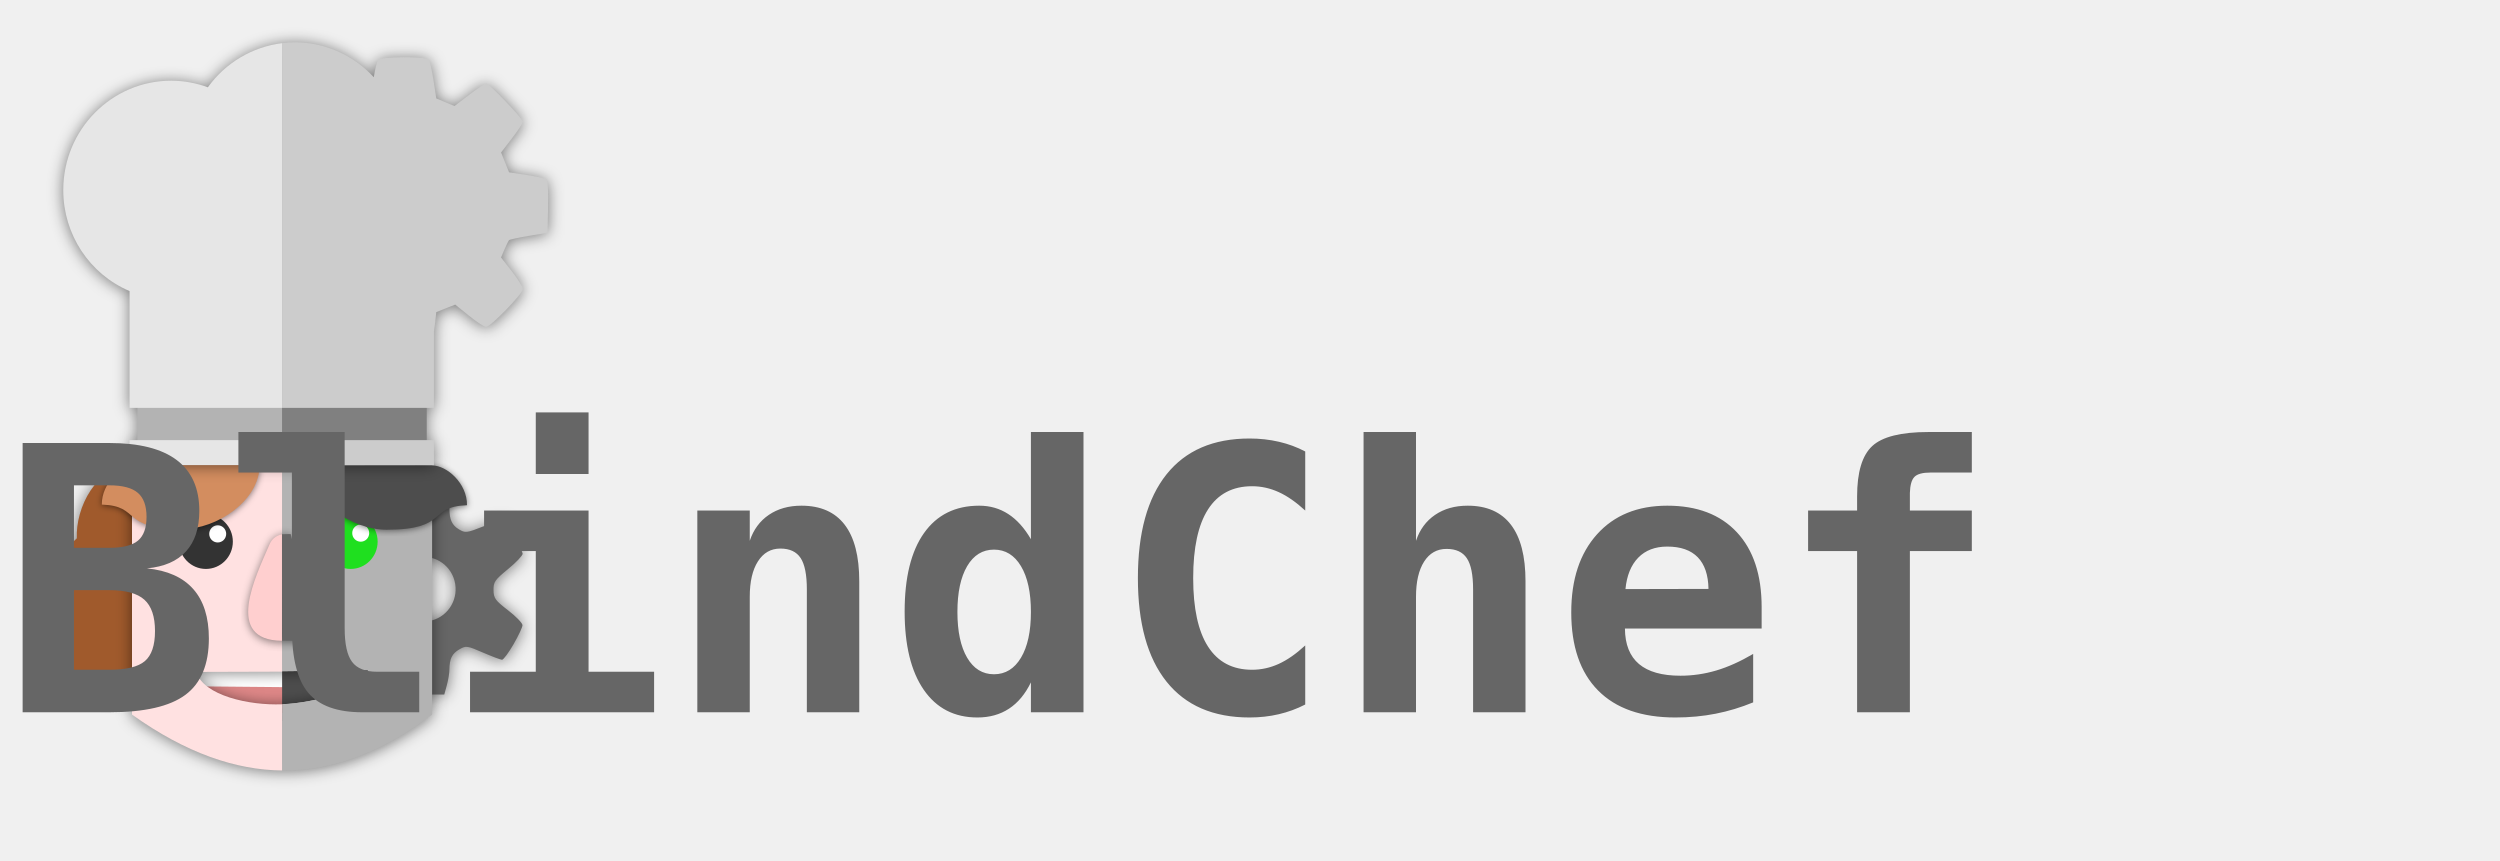
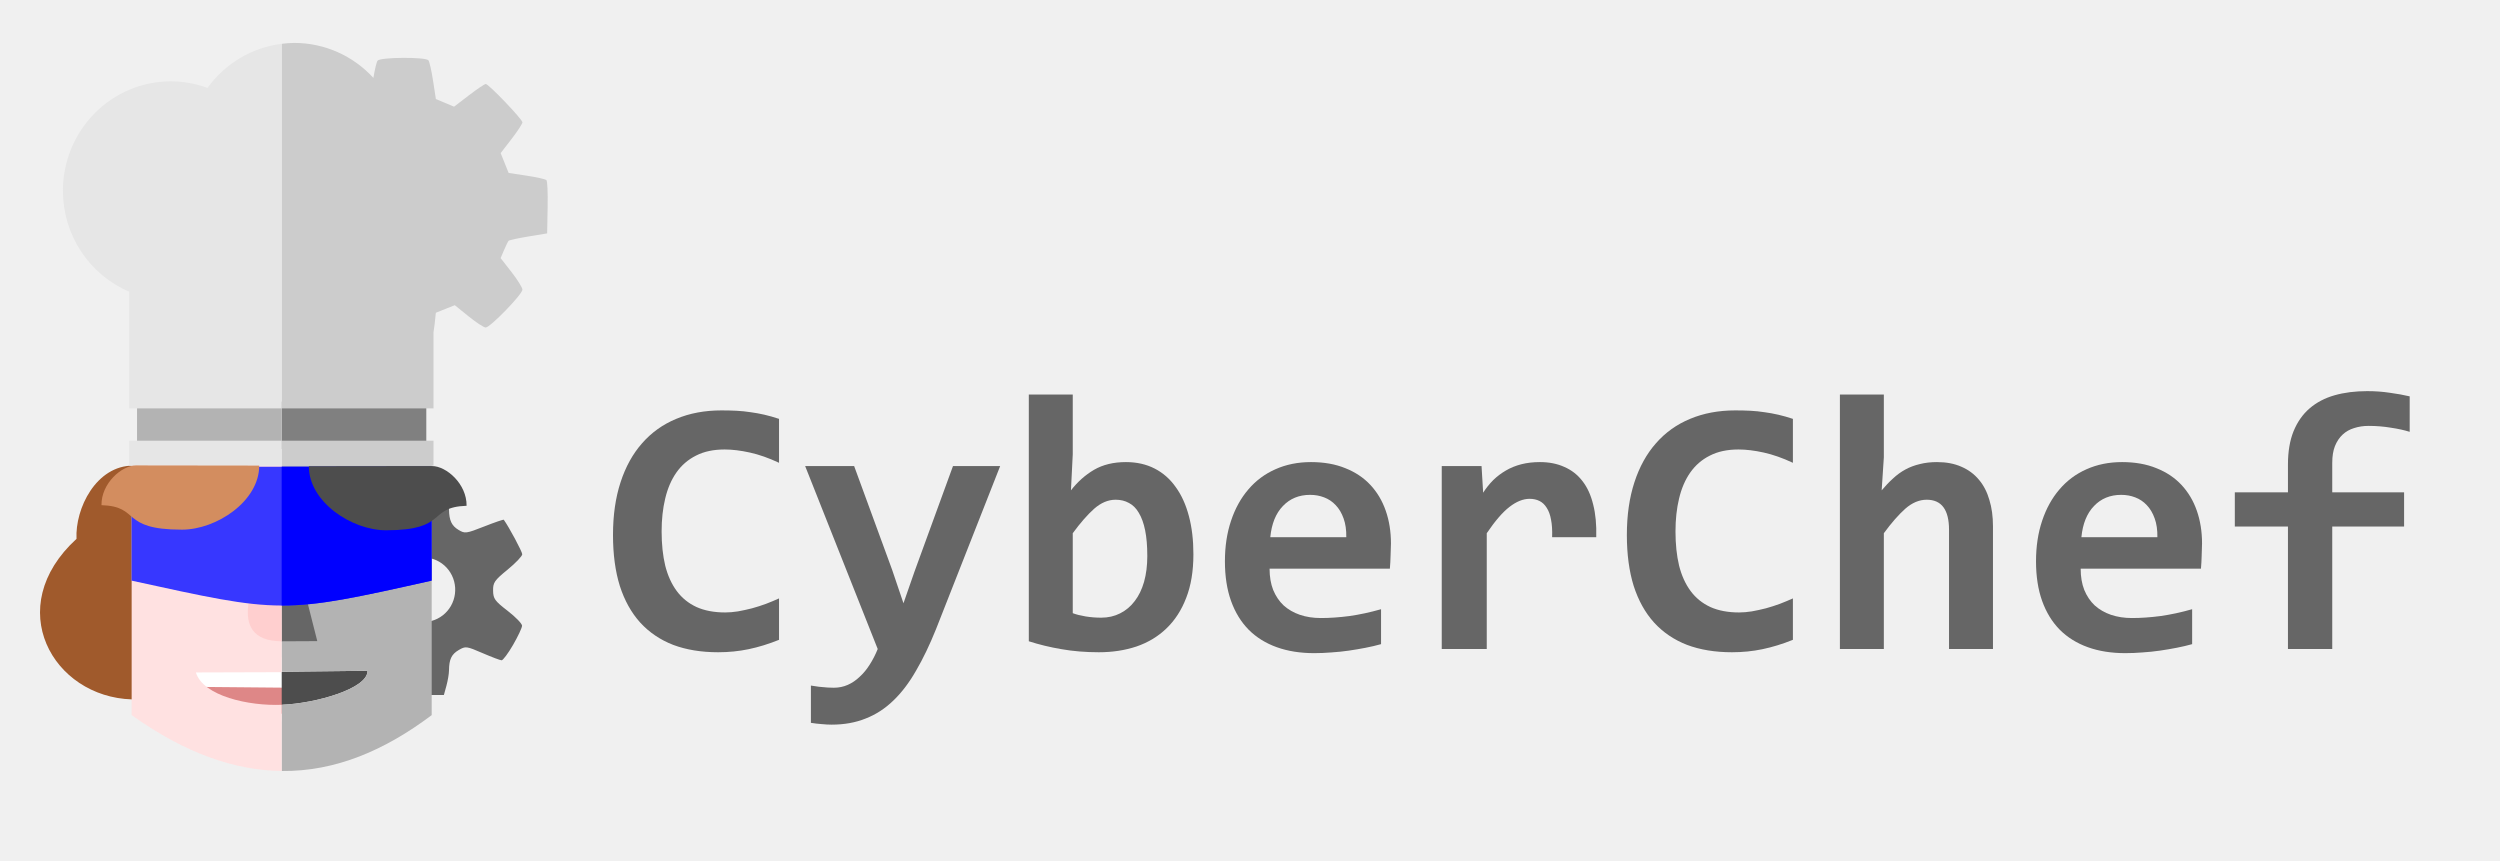
- <svg xmlns="http://www.w3.org/2000/svg" width="1692.688" height="582.389" viewBox="0 0 1692.688 582.389" id="svg4819" version="1.1">
-   <defs id="defs4821">
-     <filter style="color-interpolation-filters:sRGB" id="filter4392">
-       <feFlood flood-opacity="0.498" flood-color="rgb(0,0,0)" result="flood" id="feFlood4394" />
-       <feComposite in="flood" in2="SourceGraphic" operator="in" result="composite1" id="feComposite4396" />
-       <feGaussianBlur in="composite1" stdDeviation="5" result="blur" id="feGaussianBlur4398" />
-       <feOffset dx="1.34615e-014" dy="-2.47025e-015" result="offset" id="feOffset4400" />
-       <feComposite in="SourceGraphic" in2="offset" operator="over" result="composite2" id="feComposite4402" />
-     </filter>
-     <filter style="color-interpolation-filters:sRGB" id="filter4576">
-       <feFlood flood-opacity="0.498" flood-color="rgb(0,0,0)" result="flood" id="feFlood4578" />
-       <feComposite in="flood" in2="SourceGraphic" operator="in" result="composite1" id="feComposite4580" />
-       <feGaussianBlur in="composite1" stdDeviation="3" result="blur" id="feGaussianBlur4582" />
-       <feOffset dx="1.34615e-014" dy="0" result="offset" id="feOffset4584" />
-       <feComposite in="SourceGraphic" in2="offset" operator="over" result="composite2" id="feComposite4586" />
-     </filter>
-     <filter style="color-interpolation-filters:sRGB" id="filter4588">
-       <feFlood flood-opacity="0.498" flood-color="rgb(0,0,0)" result="flood" id="feFlood4590" />
-       <feComposite in="flood" in2="SourceGraphic" operator="in" result="composite1" id="feComposite4592" />
-       <feGaussianBlur in="composite1" stdDeviation="3" result="blur" id="feGaussianBlur4594" />
-       <feOffset dx="1.34615e-014" dy="0" result="offset" id="feOffset4596" />
-       <feComposite in="SourceGraphic" in2="offset" operator="over" result="composite2" id="feComposite4598" />
-     </filter>
-     <filter style="color-interpolation-filters:sRGB" id="filter4608">
-       <feFlood flood-opacity="0.498" flood-color="rgb(0,0,0)" result="flood" id="feFlood4610" />
-       <feComposite in="flood" in2="SourceGraphic" operator="in" result="composite1" id="feComposite4612" />
-       <feGaussianBlur in="composite1" stdDeviation="3" result="blur" id="feGaussianBlur4614" />
-       <feOffset dx="1.34615e-014" dy="0" result="offset" id="feOffset4616" />
-       <feComposite in="SourceGraphic" in2="offset" operator="over" result="composite2" id="feComposite4618" />
-     </filter>
-     <filter style="color-interpolation-filters:sRGB" id="filter4620">
-       <feFlood flood-opacity="0.498" flood-color="rgb(0,0,0)" result="flood" id="feFlood4622" />
-       <feComposite in="flood" in2="SourceGraphic" operator="in" result="composite1" id="feComposite4624" />
-       <feGaussianBlur in="composite1" stdDeviation="3" result="blur" id="feGaussianBlur4626" />
-       <feOffset dx="1.34615e-014" dy="0" result="offset" id="feOffset4628" />
-       <feComposite in="SourceGraphic" in2="offset" operator="over" result="composite2" id="feComposite4630" />
-     </filter>
-     <filter style="color-interpolation-filters:sRGB" id="filter4736">
-       <feFlood flood-opacity="0.498" flood-color="rgb(0,0,0)" result="flood" id="feFlood4738" />
-       <feComposite in="flood" in2="SourceGraphic" operator="in" result="composite1" id="feComposite4740" />
-       <feGaussianBlur in="composite1" stdDeviation="5" result="blur" id="feGaussianBlur4742" />
-       <feOffset dx="1.34615e-014" dy="0" result="offset" id="feOffset4744" />
-       <feComposite in="SourceGraphic" in2="offset" operator="over" result="composite2" id="feComposite4746" />
-     </filter>
-     <filter style="color-interpolation-filters:sRGB" id="filter4784">
-       <feFlood flood-opacity="0.498" flood-color="rgb(0,0,0)" result="flood" id="feFlood4786" />
-       <feComposite in="flood" in2="SourceGraphic" operator="in" result="composite1" id="feComposite4788" />
-       <feGaussianBlur in="composite1" stdDeviation="3" result="blur" id="feGaussianBlur4790" />
-       <feOffset dx="1.34615e-014" dy="2" result="offset" id="feOffset4792" />
-       <feComposite in="SourceGraphic" in2="offset" operator="over" result="composite2" id="feComposite4794" />
-     </filter>
-     <filter style="color-interpolation-filters:sRGB" id="filter4830">
-       <feFlood flood-opacity="0.498" flood-color="rgb(0,0,0)" result="flood" id="feFlood4832" />
-       <feComposite in="flood" in2="SourceGraphic" operator="in" result="composite1" id="feComposite4834" />
-       <feGaussianBlur in="composite1" stdDeviation="5" result="blur" id="feGaussianBlur4836" />
-       <feOffset dx="1.34615e-014" dy="-6.38378e-016" result="offset" id="feOffset4838" />
-       <feComposite in="SourceGraphic" in2="offset" operator="over" result="composite2" id="feComposite4840" />
-     </filter>
-     <filter style="color-interpolation-filters:sRGB" id="filter4842">
-       <feFlood flood-opacity="0.498" flood-color="rgb(0,0,0)" result="flood" id="feFlood4844" />
-       <feComposite in="flood" in2="SourceGraphic" operator="in" result="composite1" id="feComposite4846" />
-       <feGaussianBlur in="composite1" stdDeviation="5" result="blur" id="feGaussianBlur4848" />
-       <feOffset dx="1.34615e-014" dy="-6.38378e-016" result="offset" id="feOffset4850" />
-       <feComposite in="SourceGraphic" in2="offset" operator="over" result="composite2" id="feComposite4852" />
-     </filter>
-     <filter style="color-interpolation-filters:sRGB" id="filter4637">
-       <feFlood flood-opacity="0.498" flood-color="rgb(0,0,0)" result="flood" id="feFlood4639" />
-       <feComposite in="flood" in2="SourceGraphic" operator="in" result="composite1" id="feComposite4641" />
-       <feGaussianBlur in="composite1" stdDeviation="5" result="blur" id="feGaussianBlur4643" />
-       <feOffset dx="1.34615e-014" dy="1" result="offset" id="feOffset4645" />
-       <feComposite in="SourceGraphic" in2="offset" operator="over" result="composite2" id="feComposite4647" />
-     </filter>
-     <filter style="color-interpolation-filters:sRGB" id="filter4649">
-       <feFlood flood-opacity="0.498" flood-color="rgb(0,0,0)" result="flood" id="feFlood4651" />
-       <feComposite in="flood" in2="SourceGraphic" operator="in" result="composite1" id="feComposite4653" />
-       <feGaussianBlur in="composite1" stdDeviation="5" result="blur" id="feGaussianBlur4655" />
-       <feOffset dx="1.34615e-014" dy="0.7" result="offset" id="feOffset4657" />
-       <feComposite in="SourceGraphic" in2="offset" operator="over" result="composite2" id="feComposite4659" />
-     </filter>
-     <filter style="color-interpolation-filters:sRGB" id="filter4661">
-       <feFlood flood-opacity="0.498" flood-color="rgb(0,0,0)" result="flood" id="feFlood4663" />
-       <feComposite in="flood" in2="SourceGraphic" operator="in" result="composite1" id="feComposite4665" />
-       <feGaussianBlur in="composite1" stdDeviation="5" result="blur" id="feGaussianBlur4667" />
-       <feOffset dx="1.34615e-014" dy="0.7" result="offset" id="feOffset4669" />
-       <feComposite in="SourceGraphic" in2="offset" operator="over" result="composite2" id="feComposite4671" />
-     </filter>
-     <filter style="color-interpolation-filters:sRGB" id="filter4682">
-       <feFlood flood-opacity="0.498" flood-color="rgb(0,0,0)" result="flood" id="feFlood4684" />
-       <feComposite in="flood" in2="SourceGraphic" operator="in" result="composite1" id="feComposite4686" />
-       <feGaussianBlur in="composite1" stdDeviation="5" result="blur" id="feGaussianBlur4688" />
-       <feOffset dx="1.34615e-014" dy="0.7" result="offset" id="feOffset4690" />
-       <feComposite in="SourceGraphic" in2="offset" operator="over" result="composite2" id="feComposite4692" />
-     </filter>
-     <filter style="color-interpolation-filters:sRGB" id="filter4694">
-       <feFlood flood-opacity="0.498" flood-color="rgb(0,0,0)" result="flood" id="feFlood4696" />
-       <feComposite in="flood" in2="SourceGraphic" operator="in" result="composite1" id="feComposite4698" />
-       <feGaussianBlur in="composite1" stdDeviation="5" result="blur" id="feGaussianBlur4700" />
-       <feOffset dx="1.34615e-014" dy="0.7" result="offset" id="feOffset4702" />
-       <feComposite in="SourceGraphic" in2="offset" operator="over" result="composite2" id="feComposite4704" />
-     </filter>
-     <filter style="color-interpolation-filters:sRGB" id="filter4879">
-       <feFlood flood-opacity="0.498" flood-color="rgb(0,0,0)" result="flood" id="feFlood4881" />
-       <feComposite in="flood" in2="SourceGraphic" operator="in" result="composite1" id="feComposite4883" />
-       <feGaussianBlur in="composite1" stdDeviation="2" result="blur" id="feGaussianBlur4885" />
-       <feOffset dx="1.34615e-014" dy="0.7" result="offset" id="feOffset4887" />
-       <feComposite in="SourceGraphic" in2="offset" operator="over" result="composite2" id="feComposite4889" />
-     </filter>
-     <filter style="color-interpolation-filters:sRGB" id="filter5095">
-       <feFlood flood-opacity="0.498" flood-color="rgb(0,0,0)" result="flood" id="feFlood5097" />
-       <feComposite in="flood" in2="SourceGraphic" operator="in" result="composite1" id="feComposite5099" />
-       <feGaussianBlur in="composite1" stdDeviation="3" result="blur" id="feGaussianBlur5101" />
-       <feOffset dx="1.34615e-014" dy="1" result="offset" id="feOffset5103" />
-       <feComposite in="SourceGraphic" in2="offset" operator="over" result="composite2" id="feComposite5105" />
-     </filter>
+ <svg xmlns="http://www.w3.org/2000/svg" width="1693" height="583" viewBox="0 0 1693 583" fill="none">
+   <g clip-path="url(#clip0_1204_590)">
+     <path d="M90.303 315.305C65.095 315.197 50.777 344.376 51.82 364.91C1.204 411.195 35.615 472.073 89.463 473.636C121.547 473.636 132.151 443.109 132.151 410.588C132.132 392.766 124.15 375.912 110.443 364.749C111.493 361.185 112.03 357.485 112.037 353.764C112.037 332.422 111.358 315.305 90.303 315.305Z" fill="#A05A2C" />
+     <path d="M272.791 328.197L271.797 333.645C271.251 336.641 270.282 342.825 269.646 347.385C268.683 354.294 267.637 356.183 263.365 358.712C258.366 361.671 258.039 361.657 250.314 358.193C233.308 350.568 233.809 350.457 226.129 363.562C225.289 364.994 224.553 366.254 223.914 367.364C219.444 375.138 219.722 375.709 222.37 378.675C224.064 380.572 228.814 384.621 232.923 387.678C239.527 392.591 240.375 393.949 240.226 399.387C240.078 404.819 238.872 406.512 229.893 413.877C224.301 418.463 219.725 422.624 219.725 423.124C219.725 424.799 231.547 445.488 233.038 446.422C233.849 446.93 239.93 445.128 246.549 442.414C258.245 437.62 258.725 437.56 263.538 440.338C267.634 442.701 268.691 444.626 269.647 451.484C270.283 456.044 271.252 462.231 271.798 465.227L272.794 470.671L286.692 470.671H300.596L302.317 464.386C303.264 460.929 304.052 456.215 304.07 453.91C304.126 446.481 305.79 443.03 310.685 440.182C315.303 437.496 315.888 437.568 326.718 442.251C332.9 444.924 338.727 447.133 339.667 447.158C340.608 447.183 344.107 442.487 347.443 436.725C350.778 430.964 353.521 425.12 353.537 423.737C353.554 422.355 349.171 417.829 343.797 413.68C335.083 406.955 334.013 405.474 333.924 400.013C333.834 394.501 334.817 393.076 343.74 385.766C349.193 381.299 353.657 376.611 353.66 375.349C353.666 373.642 344.719 356.916 341.162 351.981C340.956 351.695 335.006 353.731 327.937 356.514C315.659 361.347 314.877 361.457 310.515 358.845C305.84 356.046 304.124 352.353 304.068 344.956C304.05 342.652 303.264 337.94 302.316 334.483L300.594 328.197L286.69 328.195L272.791 328.195V328.197ZM281.127 378.253C286.652 376.753 292.538 377.539 297.49 380.439C302.443 383.338 306.057 388.112 307.537 393.712C309.018 399.312 308.243 405.279 305.384 410.3C302.525 415.321 297.815 418.985 292.291 420.486C289.555 421.229 286.702 421.419 283.894 421.044C281.086 420.669 278.378 419.738 275.925 418.302C273.472 416.867 271.322 414.956 269.598 412.678C267.874 410.4 266.61 407.801 265.877 405.027C265.143 402.254 264.956 399.362 265.326 396.516C265.696 393.669 266.615 390.925 268.031 388.438C269.447 385.952 271.332 383.773 273.579 382.025C275.826 380.278 278.391 378.996 281.127 378.253Z" fill="#666666" />
+     <path d="M205.717 445.195H125.359V466.275H205.717V445.195Z" fill="white" />
+     <path d="M191.147 492.286L191.22 492.286L191.499 459.165L191.426 459.164L191.371 465.682L124.837 465.068C143.122 475.162 156.397 490.527 191.223 483.219L191.147 492.286Z" fill="#DE8787" />
+     <path d="M190.782 454.916L248.874 454.258C249.232 466.435 213.267 476.467 190.782 477.261V454.916Z" fill="#4D4D4D" />
+     <path d="M190.751 315.125V455.491H190.781V454.911L248.873 454.253C249.23 466.423 213.312 476.449 190.824 477.254V488.613H190.751V522.118C227.344 522.534 260.808 507.998 292.349 484.274V315.125H190.751Z" fill="#B3B3B3" />
+     <path d="M190.751 315.125V455.202L132.659 455.386C137.543 471.384 168.491 478.2 190.751 477.284V522.118C159.45 521.762 125.869 510.503 89.153 484.274V315.125H190.751Z" fill="#FFE1E1" />
+     <path d="M139.195 385.655C149.268 385.655 157.434 377.378 157.434 367.167C157.434 356.957 149.268 348.68 139.195 348.68C129.122 348.68 120.956 356.957 120.956 367.167C120.956 377.378 129.122 385.655 139.195 385.655Z" fill="#333333" />
+     <path d="M147.182 367.745C150.354 367.745 152.925 365.138 152.925 361.923C152.925 358.708 150.354 356.102 147.182 356.102C144.01 356.102 141.438 358.708 141.438 361.923C141.438 365.138 144.01 367.745 147.182 367.745Z" fill="white" />
+     <path d="M237.225 385.655C247.298 385.655 255.464 377.378 255.464 367.167C255.464 356.957 247.298 348.68 237.225 348.68C227.152 348.68 218.986 356.957 218.986 367.167C218.986 377.378 227.152 385.655 237.225 385.655Z" fill="#1FDF1F" />
+     <path d="M244.009 367.213C247.181 367.213 249.752 364.607 249.752 361.392C249.752 358.177 247.181 355.57 244.009 355.57C240.837 355.57 238.266 358.177 238.266 361.392C238.266 364.607 240.837 367.213 244.009 367.213Z" fill="white" />
+     <path d="M190.643 362.158L196.564 362.016L214.867 434.17L190.826 434.292L190.643 362.158Z" fill="#666666" />
+     <path d="M190.697 362.156C186.005 363.33 183.651 365.77 182.17 369.214C172.899 390.778 151.157 434.01 190.695 434.29L190.697 362.156Z" fill="#FFCFCF" />
+     <path d="M190.751 272.008V304.017H288.696V272.008H190.751Z" fill="#808080" />
+     <path d="M190.751 272.008H92.807V304.017H190.751V272.008Z" fill="#B3B3B3" />
+     <path d="M89.1 393.198V316.07H292.1V393.198C190.6 415.986 190.6 415.401 89.1 393.198Z" fill="#3737FF" />
+     <path d="M292.356 393.198C241.558 404.589 216.151 410.139 190.752 410.069V316.07H292.356V393.198Z" fill="#0000FF" />
+     <path d="M199.516 29.07C196.585 29.094 193.658 29.296 190.752 29.676C190.724 95.291 190.752 200.99 190.752 276.582H293.577V224.99C293.918 222.79 294.222 220.596 294.407 218.851L295.153 211.788L301.565 209.232L307.976 206.674L317.324 214.232C322.466 218.389 327.671 221.792 328.892 221.795C331.946 221.806 353.793 199.301 353.793 196.146C353.793 194.812 350.468 189.459 346.405 184.251L339.019 174.784L341.348 169.341C342.629 166.348 344.01 163.526 344.416 163.072C344.821 162.617 350.862 161.301 357.84 160.147L370.528 158.05L370.848 140.594C371.039 130.17 370.708 122.671 370.025 121.979C369.397 121.342 363.382 119.984 356.661 118.962L344.443 117.107L341.749 110.392L339.058 103.68L346.427 94.124C350.479 88.868 353.793 83.785 353.793 82.829C353.793 80.784 330.896 56.865 328.938 56.865C328.203 56.865 323.078 60.322 317.549 64.55L307.496 72.238L301.336 69.65L295.372 67.146C295.306 67.116 295.241 67.085 295.175 67.055L293.279 54.714C292.235 47.923 290.821 41.683 290.134 40.844C289.172 39.67 281.053 39.129 272.931 39.18C264.808 39.231 256.681 39.871 255.71 41.058C255.015 41.906 253.815 46.962 252.86 52.743C239.08 37.705 219.764 29.133 199.516 29.07Z" fill="#CCCCCC" />
+     <path d="M190.751 298.438V315.349H293.576V298.438H190.751Z" fill="#CCCCCC" />
+     <path d="M190.751 29.672C180.803 30.896 171.208 34.181 162.565 39.322C153.921 44.462 146.412 51.35 140.504 59.556C132.56 56.618 124.173 55.099 115.716 55.068C96.326 55.068 77.731 62.876 64.02 76.774C50.31 90.672 42.607 109.522 42.607 129.176C42.61 143.786 46.873 158.069 54.86 170.231C62.847 182.392 74.203 191.889 87.499 197.529V276.578H190.751V29.672Z" fill="#E6E6E6" />
+     <path d="M190.751 298.438H87.499V315.349H190.751V298.438Z" fill="#E6E6E6" />
+     <path d="M92.161 315.18C82.408 315.18 68.518 327.346 68.725 342.091C95.5 342.984 80.959 358.685 123.175 358.685C146.753 358.685 175.538 339.31 175.538 315.41C175.537 315.371 175.534 315.332 175.533 315.292L92.161 315.18Z" fill="#D38D5F" />
+     <path d="M292.537 315.602C302.29 315.602 316.18 327.768 315.973 342.513C289.198 343.406 303.739 359.107 261.523 359.107C237.945 359.106 209.16 339.732 209.16 315.832C209.161 315.793 209.164 315.754 209.165 315.714L292.537 315.602Z" fill="#4D4D4D" />
+     <path d="M527.562 433.29C520.488 436.136 513.618 438.25 506.952 439.632C500.366 441.014 493.496 441.705 486.342 441.705C474.878 441.705 464.716 440.038 455.854 436.705C447.073 433.29 439.634 428.25 433.537 421.583C427.521 414.916 422.927 406.664 419.756 396.827C416.667 386.908 415.122 375.404 415.122 362.315C415.122 348.9 416.829 336.989 420.244 326.583C423.659 316.095 428.537 307.274 434.878 300.119C441.22 292.883 448.903 287.395 457.927 283.656C467.033 279.834 477.236 277.924 488.537 277.924C492.196 277.924 495.61 278.005 498.781 278.168C502.033 278.33 505.204 278.656 508.293 279.143C511.383 279.55 514.513 280.119 517.684 280.851C520.854 281.582 524.147 282.517 527.562 283.656V313.412C520.651 310.16 514.066 307.843 507.805 306.461C501.545 305.078 495.854 304.387 490.732 304.387C483.171 304.387 476.708 305.77 471.342 308.534C465.976 311.217 461.545 315.038 458.049 319.997C454.634 324.875 452.114 330.729 450.488 337.558C448.862 344.306 448.049 351.745 448.049 359.875C448.049 368.493 448.862 376.217 450.488 383.046C452.195 389.794 454.797 395.526 458.293 400.242C461.789 404.957 466.261 408.575 471.708 411.095C477.155 413.534 483.618 414.754 491.098 414.754C493.781 414.754 496.667 414.51 499.757 414.022C502.927 413.453 506.098 412.762 509.269 411.949C512.521 411.055 515.692 410.038 518.781 408.9C521.952 407.681 524.879 406.461 527.562 405.242V433.29Z" fill="#666666" />
+     <path d="M633.904 425.973C629.595 436.705 625.082 446.095 620.367 454.144C615.733 462.274 610.611 469.022 605.001 474.388C599.391 479.835 593.131 483.9 586.22 486.583C579.391 489.348 571.708 490.73 563.172 490.73C561.139 490.73 558.903 490.608 556.464 490.364C554.106 490.201 551.667 489.917 549.147 489.51V464.266C550.123 464.429 551.22 464.591 552.44 464.754C553.741 464.998 555.082 465.161 556.464 465.242C557.846 465.404 559.228 465.526 560.611 465.608C562.074 465.689 563.415 465.73 564.635 465.73C568.05 465.73 571.22 465.079 574.147 463.778C577.074 462.478 579.757 460.648 582.196 458.291C584.716 456.014 586.993 453.25 589.025 449.998C591.058 446.827 592.847 443.331 594.391 439.51L545.245 315.607H578.416L604.147 385.851L611.83 408.534L619.391 386.827L645.367 315.607H677.318L633.904 425.973Z" fill="#666666" />
+     <path d="M808.173 375.363C808.173 386.746 806.547 396.583 803.295 404.876C800.124 413.168 795.652 420.079 789.88 425.607C784.189 431.055 777.441 435.12 769.636 437.803C761.831 440.404 753.335 441.705 744.148 441.705C735.124 441.705 726.709 441.014 718.904 439.632C711.18 438.331 703.782 436.543 696.709 434.266V267.192H726.465V307.68L725.246 332.07C729.717 326.298 734.92 321.664 740.855 318.168C746.872 314.672 754.067 312.924 762.441 312.924C769.758 312.924 776.262 314.387 781.953 317.314C787.644 320.241 792.4 324.428 796.221 329.875C800.124 335.241 803.091 341.786 805.124 349.51C807.157 357.152 808.173 365.77 808.173 375.363ZM776.953 376.583C776.953 369.754 776.465 363.941 775.49 359.144C774.514 354.347 773.091 350.404 771.221 347.314C769.433 344.225 767.197 341.989 764.514 340.607C761.912 339.144 758.904 338.412 755.49 338.412C750.449 338.412 745.611 340.444 740.977 344.51C736.424 348.575 731.587 354.103 726.465 361.095V415.242C728.823 416.136 731.709 416.868 735.124 417.437C738.62 418.006 742.156 418.29 745.733 418.29C750.449 418.29 754.717 417.315 758.538 415.364C762.441 413.412 765.734 410.648 768.417 407.071C771.181 403.494 773.295 399.144 774.758 394.022C776.221 388.819 776.953 383.006 776.953 376.583Z" fill="#666666" />
+     <path d="M941.954 368.046C941.954 370.079 941.873 372.721 941.71 375.973C941.629 379.225 941.466 382.274 941.222 385.119H859.758C859.758 390.567 860.571 395.363 862.197 399.51C863.905 403.656 866.263 407.152 869.271 409.998C872.36 412.762 876.019 414.876 880.246 416.339C884.555 417.803 889.311 418.534 894.515 418.534C900.531 418.534 906.954 418.087 913.783 417.193C920.694 416.217 927.848 414.672 935.247 412.559V436.217C932.076 437.112 928.621 437.925 924.881 438.656C921.141 439.388 917.32 440.038 913.417 440.608C909.515 441.177 905.572 441.583 901.588 441.827C897.604 442.152 893.742 442.315 890.002 442.315C880.572 442.315 872.116 440.973 864.636 438.29C857.157 435.608 850.815 431.664 845.612 426.461C840.409 421.177 836.425 414.672 833.661 406.949C830.896 399.225 829.514 390.282 829.514 380.119C829.514 370.038 830.896 360.892 833.661 352.68C836.425 344.388 840.327 337.314 845.368 331.461C850.409 325.526 856.506 320.973 863.661 317.802C870.897 314.55 878.945 312.924 887.807 312.924C896.588 312.924 904.352 314.306 911.1 317.07C917.848 319.753 923.499 323.534 928.051 328.412C932.604 333.29 936.06 339.103 938.417 345.851C940.775 352.599 941.954 359.997 941.954 368.046ZM911.71 363.778C911.791 358.9 911.181 354.672 909.881 351.095C908.58 347.436 906.791 344.428 904.515 342.071C902.32 339.713 899.718 337.965 896.71 336.827C893.783 335.688 890.612 335.119 887.198 335.119C879.718 335.119 873.58 337.64 868.783 342.68C863.986 347.64 861.141 354.672 860.246 363.778H911.71Z" fill="#666666" />
+     <path d="M1051.1 363.778C1051.26 359.144 1051.02 355.201 1050.37 351.949C1049.8 348.697 1048.82 346.014 1047.44 343.9C1046.14 341.786 1044.52 340.241 1042.56 339.266C1040.61 338.29 1038.38 337.802 1035.86 337.802C1031.47 337.802 1026.91 339.631 1022.2 343.29C1017.56 346.867 1012.44 352.802 1006.83 361.095V439.51H976.344V315.607H1003.3L1004.39 333.656C1006.43 330.485 1008.7 327.64 1011.22 325.119C1013.82 322.599 1016.67 320.444 1019.76 318.656C1022.93 316.786 1026.43 315.363 1030.25 314.387C1034.07 313.412 1038.26 312.924 1042.81 312.924C1049.07 312.924 1054.6 314.022 1059.39 316.217C1064.27 318.331 1068.34 321.501 1071.59 325.729C1074.92 329.957 1077.36 335.282 1078.91 341.705C1080.53 348.046 1081.22 355.404 1080.98 363.778H1051.1Z" fill="#666666" />
+     <path d="M1214.15 433.29C1207.08 436.136 1200.21 438.25 1193.54 439.632C1186.96 441.014 1180.09 441.705 1172.93 441.705C1161.47 441.705 1151.3 440.038 1142.44 436.705C1133.66 433.29 1126.22 428.25 1120.13 421.583C1114.11 414.916 1109.52 406.664 1106.34 396.827C1103.26 386.908 1101.71 375.404 1101.71 362.315C1101.71 348.9 1103.42 336.989 1106.83 326.583C1110.25 316.095 1115.13 307.274 1121.47 300.119C1127.81 292.883 1135.49 287.395 1144.52 283.656C1153.62 279.834 1163.82 277.924 1175.13 277.924C1178.78 277.924 1182.2 278.005 1185.37 278.168C1188.62 278.33 1191.79 278.656 1194.88 279.143C1197.97 279.55 1201.1 280.119 1204.27 280.851C1207.44 281.582 1210.74 282.517 1214.15 283.656V313.412C1207.24 310.16 1200.65 307.843 1194.39 306.461C1188.13 305.078 1182.44 304.387 1177.32 304.387C1169.76 304.387 1163.3 305.77 1157.93 308.534C1152.56 311.217 1148.13 315.038 1144.64 319.997C1141.22 324.875 1138.7 330.729 1137.08 337.558C1135.45 344.306 1134.64 351.745 1134.64 359.875C1134.64 368.493 1135.45 376.217 1137.08 383.046C1138.78 389.794 1141.39 395.526 1144.88 400.242C1148.38 404.957 1152.85 408.575 1158.3 411.095C1163.74 413.534 1170.21 414.754 1177.69 414.754C1180.37 414.754 1183.26 414.51 1186.35 414.022C1189.52 413.453 1192.69 412.762 1195.86 411.949C1199.11 411.055 1202.28 410.038 1205.37 408.9C1208.54 407.681 1211.47 406.461 1214.15 405.242V433.29Z" fill="#666666" />
+     <path d="M1319.88 439.51V358.778C1319.88 345.201 1314.84 338.412 1304.76 338.412C1299.72 338.412 1294.88 340.444 1290.25 344.51C1285.7 348.575 1280.86 354.103 1275.74 361.095V439.51H1245.98V267.192H1275.74V309.631L1274.27 332.07C1276.79 329.062 1279.35 326.379 1281.96 324.022C1284.56 321.583 1287.36 319.55 1290.37 317.924C1293.38 316.298 1296.63 315.078 1300.13 314.265C1303.62 313.371 1307.48 312.924 1311.71 312.924C1318.05 312.924 1323.58 313.981 1328.3 316.095C1333.01 318.127 1336.96 321.054 1340.13 324.875C1343.3 328.615 1345.66 333.168 1347.2 338.534C1348.83 343.818 1349.64 349.753 1349.64 356.339V439.51H1319.88Z" fill="#666666" />
+     <path d="M1491.22 368.046C1491.22 370.079 1491.14 372.721 1490.98 375.973C1490.9 379.225 1490.74 382.274 1490.49 385.119H1409.03C1409.03 390.567 1409.84 395.363 1411.47 399.51C1413.18 403.656 1415.53 407.152 1418.54 409.998C1421.63 412.762 1425.29 414.876 1429.52 416.339C1433.83 417.803 1438.58 418.534 1443.79 418.534C1449.8 418.534 1456.22 418.087 1463.05 417.193C1469.96 416.217 1477.12 414.672 1484.52 412.559V436.217C1481.35 437.112 1477.89 437.925 1474.15 438.656C1470.41 439.388 1466.59 440.038 1462.69 440.608C1458.79 441.177 1454.84 441.583 1450.86 441.827C1446.88 442.152 1443.01 442.315 1439.27 442.315C1429.84 442.315 1421.39 440.973 1413.91 438.29C1406.43 435.608 1400.09 431.664 1394.88 426.461C1389.68 421.177 1385.7 414.672 1382.93 406.949C1380.17 399.225 1378.79 390.282 1378.79 380.119C1378.79 370.038 1380.17 360.892 1382.93 352.68C1385.7 344.388 1389.6 337.314 1394.64 331.461C1399.68 325.526 1405.78 320.973 1412.93 317.802C1420.17 314.55 1428.22 312.924 1437.08 312.924C1445.86 312.924 1453.62 314.306 1460.37 317.07C1467.12 319.753 1472.77 323.534 1477.32 328.412C1481.88 333.29 1485.33 339.103 1487.69 345.851C1490.05 352.599 1491.22 359.997 1491.22 368.046ZM1460.98 363.778C1461.06 358.9 1460.45 354.672 1459.15 351.095C1457.85 347.436 1456.06 344.428 1453.79 342.071C1451.59 339.713 1448.99 337.965 1445.98 336.827C1443.05 335.688 1439.88 335.119 1436.47 335.119C1428.99 335.119 1422.85 337.64 1418.05 342.68C1413.26 347.64 1410.41 354.672 1409.52 363.778H1460.98Z" fill="#666666" />
+     <path d="M1631.84 292.436C1628.26 291.298 1623.99 290.363 1619.03 289.631C1614.15 288.818 1609.15 288.412 1604.03 288.412C1600.53 288.412 1597.28 288.9 1594.27 289.875C1591.27 290.769 1588.66 292.233 1586.47 294.265C1584.27 296.298 1582.53 298.9 1581.23 302.07C1580.01 305.16 1579.4 308.94 1579.4 313.412V333.412H1628.05V356.583H1579.4V439.51H1549.4V356.583H1513.42V333.412H1549.4V314.631C1549.4 305.851 1550.66 298.33 1553.18 292.07C1555.78 285.729 1559.4 280.566 1564.03 276.582C1568.75 272.517 1574.4 269.55 1580.98 267.68C1587.57 265.81 1594.92 264.875 1603.05 264.875C1608.42 264.875 1613.5 265.241 1618.3 265.973C1623.18 266.623 1627.69 267.436 1631.84 268.412V292.436Z" fill="#666666" />
+   </g>
+   <defs>
+     <clipPath id="clip0_1204_590">
+       <rect width="1692.69" height="582.389" fill="white" />
+     </clipPath>
  </defs>
-   <g id="layer1" transform="translate(-56.73701,-521.1766)">
-     <circle style="color:#000000;clip-rule:nonzero;display:inline;overflow:visible;visibility:visible;opacity:1;isolation:auto;mix-blend-mode:normal;color-interpolation:sRGB;color-interpolation-filters:linearRGB;solid-color:#000000;solid-opacity:1;fill:#000000;fill-opacity:1;fill-rule:nonzero;stroke:none;stroke-width:4.5;stroke-linecap:butt;stroke-linejoin:round;stroke-miterlimit:4;stroke-dasharray:none;stroke-dashoffset:0;stroke-opacity:1;color-rendering:auto;image-rendering:auto;shape-rendering:auto;text-rendering:auto;enable-background:accumulate" id="path5494-5-0" cx="203" cy="871.019" r="0" />
-     <path style="color:#000000;clip-rule:nonzero;display:inline;overflow:visible;visibility:visible;opacity:1;isolation:auto;mix-blend-mode:normal;color-interpolation:sRGB;color-interpolation-filters:linearRGB;solid-color:#000000;solid-opacity:1;fill:#a05a2c;fill-opacity:1;fill-rule:nonzero;stroke:none;stroke-width:4.5;stroke-linecap:butt;stroke-linejoin:round;stroke-miterlimit:4;stroke-dasharray:none;stroke-dashoffset:0;stroke-opacity:1;filter:url(#filter4661);color-rendering:auto;image-rendering:auto;shape-rendering:auto;text-rendering:auto;enable-background:accumulate" d="m 147.262,836.046 c -25.208,-0.108 -39.527,29.071 -38.483,49.605 -50.616,46.284 -16.206,107.162 37.643,108.726 32.083,-1.5e-4 42.688,-30.527 42.688,-63.048 -0.02,-17.822 -8.002,-34.676 -21.708,-45.839 1.05,-3.565 1.587,-7.265 1.594,-10.985 0,-21.342 -0.679,-38.459 -21.734,-38.459 z" id="path5533" />
-     <path style="fill:#666666;stroke:none;filter:url(#filter4649)" d="m 329.751,848.937 -0.994,5.447 c -0.547,2.996 -1.515,9.18 -2.151,13.74 -0.963,6.909 -2.009,8.798 -6.281,11.327 -4.998,2.959 -5.326,2.945 -13.051,-0.519 -17.005,-7.625 -16.505,-7.736 -24.185,5.368 -0.84,1.432 -1.575,2.692 -2.214,3.803 -4.471,7.774 -4.192,8.345 -1.544,11.311 1.694,1.897 6.443,5.946 10.552,9.003 6.604,4.913 7.452,6.271 7.304,11.709 -0.149,5.432 -1.354,7.126 -10.333,14.49 -5.592,4.586 -10.168,8.747 -10.168,9.247 -2e-5,1.675 11.822,22.364 13.314,23.299 0.81,0.508 6.892,-1.294 13.511,-4.008 11.696,-4.795 12.175,-4.855 16.988,-2.077 4.096,2.364 5.153,4.289 6.109,11.146 0.636,4.56 1.605,10.747 2.151,13.743 l 0.995,5.443 13.899,-1.1e-4 13.904,0 1.721,-6.284 c 0.947,-3.457 1.735,-8.171 1.752,-10.476 0.057,-7.429 1.72,-10.88 6.615,-13.728 4.618,-2.686 5.203,-2.614 16.033,2.069 6.182,2.673 12.009,4.882 12.949,4.907 0.941,0.025 4.44,-4.671 7.775,-10.433 3.335,-5.762 6.078,-11.605 6.095,-12.988 0.017,-1.383 -4.366,-5.908 -9.74,-10.057 -8.713,-6.726 -9.784,-8.207 -9.873,-13.668 -0.09,-5.511 0.893,-6.937 9.816,-14.246 5.453,-4.468 9.917,-9.155 9.92,-10.417 0.006,-1.707 -8.941,-18.433 -12.498,-23.368 -0.206,-0.286 -6.156,1.75 -13.226,4.533 -12.277,4.832 -13.06,4.943 -17.422,2.331 -4.674,-2.799 -6.391,-6.492 -6.447,-13.889 -0.018,-2.305 -0.804,-7.016 -1.751,-10.473 l -1.723,-6.286 -13.904,-0.002 -13.899,1.7e-4 z m 8.336,50.056 a 21.566,21.86 0 0 1 26.41,15.459 21.566,21.86 0 0 1 -15.246,26.773 21.566,21.86 0 0 1 -26.414,-15.458 21.566,21.86 0 0 1 15.25,-26.774 z" id="path5680-4" />
-     <rect style="color:#000000;clip-rule:nonzero;display:inline;overflow:visible;visibility:visible;opacity:1;isolation:auto;mix-blend-mode:normal;color-interpolation:sRGB;color-interpolation-filters:linearRGB;solid-color:#000000;solid-opacity:1;fill:#ffffff;fill-opacity:1;fill-rule:nonzero;stroke:none;stroke-width:5;stroke-linecap:round;stroke-linejoin:round;stroke-miterlimit:4;stroke-dasharray:none;stroke-dashoffset:0;stroke-opacity:1;color-rendering:auto;image-rendering:auto;shape-rendering:auto;text-rendering:auto;enable-background:accumulate" id="rect4178" width="80.358" height="21.079" x="182.318" y="965.934" />
-     <path style="color:#000000;clip-rule:nonzero;display:inline;overflow:visible;visibility:visible;opacity:1;isolation:auto;mix-blend-mode:normal;color-interpolation:sRGB;color-interpolation-filters:linearRGB;solid-color:#000000;solid-opacity:1;fill:#de8787;fill-opacity:1;fill-rule:nonzero;stroke:none;stroke-width:4.5;stroke-linecap:butt;stroke-linejoin:round;stroke-miterlimit:4;stroke-dasharray:none;stroke-dashoffset:0;stroke-opacity:1;color-rendering:auto;image-rendering:auto;shape-rendering:auto;text-rendering:auto;enable-background:accumulate" d="m 248.105,1013.024 0.073,6e-4 0.279,-33.121 -0.073,-6.2e-4 -0.055,6.518 -66.534,-0.614 c 18.285,10.094 31.56,25.459 66.386,18.151 z" id="path6299" />
-     <path style="color:#000000;clip-rule:nonzero;display:inline;overflow:visible;visibility:visible;opacity:1;isolation:auto;mix-blend-mode:normal;color-interpolation:sRGB;color-interpolation-filters:linearRGB;solid-color:#000000;solid-opacity:1;fill:#4d4d4d;fill-opacity:1;fill-rule:nonzero;stroke:none;stroke-width:4.5;stroke-linecap:butt;stroke-linejoin:round;stroke-miterlimit:4;stroke-dasharray:none;stroke-dashoffset:0;stroke-opacity:1;color-rendering:auto;image-rendering:auto;shape-rendering:auto;text-rendering:auto;enable-background:accumulate" d="m 247.741,975.65 58.092,-0.658 c 0.357,12.177 -35.607,22.209 -58.092,23.003 z" id="rect5437-2" />
-     <g id="g4814" transform="matrix(1.016616,0,0,1.030487,-12.54336,-24.30568)" style="stroke:none;filter:url(#filter4694)">
-       <path id="path5473" transform="translate(0,540.3622)" d="m 256,294.359 0,136.213 0.029,0 0,-0.562 57.143,-0.639 c 0.351,11.81 -34.979,21.539 -57.1,22.32 l 0,11.023 -0.072,0 0,32.514 c 35.995,0.404 68.912,-13.702 99.938,-36.725 l 0,-164.145 -99.938,0 z" style="color:#000000;clip-rule:nonzero;display:inline;overflow:visible;visibility:visible;opacity:1;isolation:auto;mix-blend-mode:normal;color-interpolation:sRGB;color-interpolation-filters:linearRGB;solid-color:#000000;solid-opacity:1;fill:#b3b3b3;fill-opacity:1;fill-rule:nonzero;stroke:none;stroke-width:4.5;stroke-linecap:butt;stroke-linejoin:round;stroke-miterlimit:4;stroke-dasharray:none;stroke-dashoffset:0;stroke-opacity:1;color-rendering:auto;image-rendering:auto;shape-rendering:auto;text-rendering:auto;enable-background:accumulate" />
-       <path id="rect5437" d="m 256,834.721 0,135.933 -57.143,0.179 c 4.804,15.525 35.246,22.139 57.143,21.25 l 0,43.508 c -30.79,-0.346 -63.822,-11.271 -99.938,-36.725 l 0,-164.145 z" style="color:#000000;clip-rule:nonzero;display:inline;overflow:visible;visibility:visible;opacity:1;isolation:auto;mix-blend-mode:normal;color-interpolation:sRGB;color-interpolation-filters:linearRGB;solid-color:#000000;solid-opacity:1;fill:#ffe1e1;fill-opacity:1;fill-rule:nonzero;stroke:none;stroke-width:4.5;stroke-linecap:butt;stroke-linejoin:round;stroke-miterlimit:4;stroke-dasharray:none;stroke-dashoffset:0;stroke-opacity:1;color-rendering:auto;image-rendering:auto;shape-rendering:auto;text-rendering:auto;enable-background:accumulate" />
-     </g>
-     <ellipse style="color:#000000;clip-rule:nonzero;display:inline;overflow:visible;visibility:visible;opacity:1;isolation:auto;mix-blend-mode:normal;color-interpolation:sRGB;color-interpolation-filters:linearRGB;solid-color:#000000;solid-opacity:1;fill:#333333;fill-opacity:1;fill-rule:nonzero;stroke:none;stroke-width:4.606;stroke-linecap:butt;stroke-linejoin:round;stroke-miterlimit:4;stroke-dasharray:none;stroke-dashoffset:0;stroke-opacity:1;color-rendering:auto;image-rendering:auto;shape-rendering:auto;text-rendering:auto;enable-background:accumulate" id="path5494-5-1" cx="196.153" cy="887.901" rx="18.239" ry="18.488" />
-     <ellipse style="color:#000000;clip-rule:nonzero;display:inline;overflow:visible;visibility:visible;opacity:1;isolation:auto;mix-blend-mode:normal;color-interpolation:sRGB;color-interpolation-filters:linearRGB;solid-color:#000000;solid-opacity:1;fill:#ffffff;fill-opacity:1;fill-rule:nonzero;stroke:none;stroke-width:4.606;stroke-linecap:butt;stroke-linejoin:round;stroke-miterlimit:4;stroke-dasharray:none;stroke-dashoffset:0;stroke-opacity:1;color-rendering:auto;image-rendering:auto;shape-rendering:auto;text-rendering:auto;enable-background:accumulate" id="path6225-7" cx="204.14" cy="882.658" rx="5.743" ry="5.822" />
-     <ellipse style="color:#000000;clip-rule:nonzero;display:inline;overflow:visible;visibility:visible;opacity:1;isolation:auto;mix-blend-mode:normal;color-interpolation:sRGB;color-interpolation-filters:linearRGB;solid-color:#000000;solid-opacity:1;fill:#1fdf1f;fill-opacity:1;fill-rule:nonzero;stroke:none;stroke-width:4.606;stroke-linecap:butt;stroke-linejoin:round;stroke-miterlimit:4;stroke-dasharray:none;stroke-dashoffset:0;stroke-opacity:1;color-rendering:auto;image-rendering:auto;shape-rendering:auto;text-rendering:auto;enable-background:accumulate" id="path5494-5" cx="294.184" cy="887.901" rx="18.239" ry="18.488" />
-     <ellipse style="color:#000000;clip-rule:nonzero;display:inline;overflow:visible;visibility:visible;opacity:1;isolation:auto;mix-blend-mode:normal;color-interpolation:sRGB;color-interpolation-filters:linearRGB;solid-color:#000000;solid-opacity:1;fill:#ffffff;fill-opacity:1;fill-rule:nonzero;stroke:none;stroke-width:4.606;stroke-linecap:butt;stroke-linejoin:round;stroke-miterlimit:4;stroke-dasharray:none;stroke-dashoffset:0;stroke-opacity:1;color-rendering:auto;image-rendering:auto;shape-rendering:auto;text-rendering:auto;enable-background:accumulate" id="path6225" cx="300.967" cy="882.13" rx="5.743" ry="5.822" />
-     <g id="g4743" style="filter:url(#filter4879)">
-       <path id="path5538" d="m 149.12,835.916 c -9.753,0 -23.643,12.166 -23.436,26.911 26.775,0.893 12.234,16.594 54.451,16.594 23.578,-8.2e-4 52.363,-19.376 52.362,-43.275 -0.001,-0.039 -0.004,-0.079 -0.005,-0.118 z" style="color:#000000;clip-rule:nonzero;display:inline;overflow:visible;visibility:visible;opacity:1;isolation:auto;mix-blend-mode:normal;color-interpolation:sRGB;color-interpolation-filters:linearRGB;solid-color:#000000;solid-opacity:1;fill:#d38d5f;fill-opacity:1;fill-rule:nonzero;stroke:none;stroke-width:4.9;stroke-linecap:butt;stroke-linejoin:round;stroke-miterlimit:4;stroke-dasharray:none;stroke-dashoffset:0;stroke-opacity:1;color-rendering:auto;image-rendering:auto;shape-rendering:auto;text-rendering:auto;enable-background:accumulate" />
-       <path id="path5538-5" d="m 349.496,836.338 c 9.753,0 23.643,12.166 23.436,26.911 -26.775,0.893 -12.234,16.594 -54.451,16.594 -23.578,-8.1e-4 -52.363,-19.376 -52.362,-43.275 10e-4,-0.039 0.004,-0.079 0.005,-0.118 z" style="color:#000000;clip-rule:nonzero;display:inline;overflow:visible;visibility:visible;opacity:1;isolation:auto;mix-blend-mode:normal;color-interpolation:sRGB;color-interpolation-filters:linearRGB;solid-color:#000000;solid-opacity:1;fill:#4d4d4d;fill-opacity:1;fill-rule:nonzero;stroke:none;stroke-width:4.9;stroke-linecap:butt;stroke-linejoin:round;stroke-miterlimit:4;stroke-dasharray:none;stroke-dashoffset:0;stroke-opacity:1;color-rendering:auto;image-rendering:auto;shape-rendering:auto;text-rendering:auto;enable-background:accumulate" />
-     </g>
-     <g id="g4404" transform="matrix(1.016616,0,0,1.030487,-12.54336,-24.30568)" style="stroke:none;filter:url(#filter5095)">
-       <path id="rect4160" d="m 255.893,880.362 5.824,-0.138 18.004,70.02 -23.647,0.119 z" style="color:#000000;clip-rule:nonzero;display:inline;overflow:visible;visibility:visible;opacity:1;isolation:auto;mix-blend-mode:normal;color-interpolation:sRGB;color-interpolation-filters:linearRGB;solid-color:#000000;solid-opacity:1;fill:#666666;fill-opacity:1;fill-rule:nonzero;stroke:none;stroke-width:5;stroke-linecap:round;stroke-linejoin:round;stroke-miterlimit:4;stroke-dasharray:none;stroke-dashoffset:0;stroke-opacity:1;color-rendering:auto;image-rendering:auto;shape-rendering:auto;text-rendering:auto;enable-background:accumulate" />
-       <path id="rect4160-0" d="m 255.946,880.362 c -4.616,1.139 -6.931,3.507 -8.387,6.849 -9.12,20.926 -30.507,62.879 8.385,63.151 z" style="color:#000000;clip-rule:nonzero;display:inline;overflow:visible;visibility:visible;opacity:1;isolation:auto;mix-blend-mode:normal;color-interpolation:sRGB;color-interpolation-filters:linearRGB;solid-color:#000000;solid-opacity:1;fill:#ffcfcf;fill-opacity:1;fill-rule:nonzero;stroke:none;stroke-width:5;stroke-linecap:round;stroke-linejoin:round;stroke-miterlimit:4;stroke-dasharray:none;stroke-dashoffset:0;stroke-opacity:1;color-rendering:auto;image-rendering:auto;shape-rendering:auto;text-rendering:auto;enable-background:accumulate" />
-     </g>
-     <g id="g4673" style="filter:url(#filter4682)">
-       <path id="rect5513" d="m 247.71,792.744 0,32.009 97.945,0 0,-32.009 -97.945,0 z" style="color:#000000;clip-rule:nonzero;display:inline;overflow:visible;visibility:visible;opacity:1;isolation:auto;mix-blend-mode:normal;color-interpolation:sRGB;color-interpolation-filters:linearRGB;solid-color:#000000;solid-opacity:1;fill:#808080;fill-opacity:1;fill-rule:nonzero;stroke:none;stroke-width:4.5;stroke-linecap:butt;stroke-linejoin:round;stroke-miterlimit:4;stroke-dasharray:none;stroke-dashoffset:0;stroke-opacity:1;color-rendering:auto;image-rendering:auto;shape-rendering:auto;text-rendering:auto;enable-background:accumulate" />
-       <path id="path5516" d="m 247.71,792.744 -97.945,0 0,32.009 97.945,0 0,-32.009 z" style="color:#000000;clip-rule:nonzero;display:inline;overflow:visible;visibility:visible;opacity:1;isolation:auto;mix-blend-mode:normal;color-interpolation:sRGB;color-interpolation-filters:linearRGB;solid-color:#000000;solid-opacity:1;fill:#b3b3b3;fill-opacity:1;fill-rule:nonzero;stroke:none;stroke-width:4.5;stroke-linecap:butt;stroke-linejoin:round;stroke-miterlimit:4;stroke-dasharray:none;stroke-dashoffset:0;stroke-opacity:1;color-rendering:auto;image-rendering:auto;shape-rendering:auto;text-rendering:auto;enable-background:accumulate" />
-       <path id="path5432" d="m 256.475,549.805 c -2.931,0.024 -5.858,0.226 -8.764,0.606 -0.028,65.615 0,171.314 0,246.906 l 102.825,0 0,-51.593 c 0.341,-2.199 0.646,-4.394 0.83,-6.139 l 0.747,-7.062 6.411,-2.556 6.411,-2.558 9.348,7.558 c 5.142,4.157 10.347,7.56 11.568,7.564 3.054,0.01 24.901,-22.495 24.901,-25.649 0,-1.334 -3.326,-6.687 -7.388,-11.895 l -7.386,-9.468 2.329,-5.442 c 1.281,-2.993 2.662,-5.815 3.068,-6.269 0.406,-0.454 6.447,-1.77 13.425,-2.924 l 12.688,-2.097 0.32,-17.456 c 0.191,-10.425 -0.139,-17.923 -0.822,-18.615 -0.629,-0.637 -6.644,-1.995 -13.365,-3.017 l -12.217,-1.856 -2.694,-6.714 -2.69,-6.712 7.368,-9.556 c 4.052,-5.256 7.366,-10.339 7.366,-11.295 0,-2.045 -22.898,-25.963 -24.855,-25.963 -0.735,0 -5.86,3.457 -11.389,7.684 l -10.053,7.688 -6.159,-2.588 -5.965,-2.504 c -0.066,-0.03 -0.131,-0.06 -0.197,-0.091 l -1.896,-12.342 c -1.043,-6.791 -2.458,-13.031 -3.145,-13.869 -0.961,-1.174 -9.081,-1.716 -17.203,-1.664 -8.122,0.051 -16.25,0.691 -17.221,1.878 -0.695,0.849 -1.895,5.904 -2.849,11.686 -13.78,-15.038 -33.096,-23.61 -53.345,-23.673 z" style="color:#000000;clip-rule:nonzero;display:inline;overflow:visible;visibility:visible;opacity:1;isolation:auto;mix-blend-mode:normal;color-interpolation:sRGB;color-interpolation-filters:linearRGB;solid-color:#000000;solid-opacity:1;fill:#cccccc;fill-opacity:1;fill-rule:nonzero;stroke:none;stroke-width:4.5;stroke-linecap:butt;stroke-linejoin:round;stroke-miterlimit:4;stroke-dasharray:none;stroke-dashoffset:0;stroke-opacity:1;color-rendering:auto;image-rendering:auto;shape-rendering:auto;text-rendering:auto;enable-background:accumulate" />
-       <path id="path5490" d="m 247.71,819.178 0,16.911 102.825,0 0,-16.911 -102.825,0 z" style="color:#000000;clip-rule:nonzero;display:inline;overflow:visible;visibility:visible;opacity:1;isolation:auto;mix-blend-mode:normal;color-interpolation:sRGB;color-interpolation-filters:linearRGB;solid-color:#000000;solid-opacity:1;fill:#cccccc;fill-opacity:1;fill-rule:nonzero;stroke:none;stroke-width:4.5;stroke-linecap:butt;stroke-linejoin:round;stroke-miterlimit:4;stroke-dasharray:none;stroke-dashoffset:0;stroke-opacity:1;color-rendering:auto;image-rendering:auto;shape-rendering:auto;text-rendering:auto;enable-background:accumulate" />
-       <path id="path5488" d="m 247.71,550.411 a 73.11,74.108 0 0 0 -50.247,29.884 73.11,74.108 0 0 0 -24.788,-4.488 73.11,74.108 0 0 0 -73.109,74.108 73.11,74.108 0 0 0 44.892,68.352 l 0,79.05 103.252,0 0,-246.906 z" style="color:#000000;clip-rule:nonzero;display:inline;overflow:visible;visibility:visible;opacity:1;isolation:auto;mix-blend-mode:normal;color-interpolation:sRGB;color-interpolation-filters:linearRGB;solid-color:#000000;solid-opacity:1;fill:#e6e6e6;fill-opacity:1;fill-rule:nonzero;stroke:none;stroke-width:4.5;stroke-linecap:butt;stroke-linejoin:round;stroke-miterlimit:4;stroke-dasharray:none;stroke-dashoffset:0;stroke-opacity:1;color-rendering:auto;image-rendering:auto;shape-rendering:auto;text-rendering:auto;enable-background:accumulate" />
-       <path id="path5492" d="m 247.71,819.178 -103.252,0 0,16.911 103.252,0 0,-16.911 z" style="color:#000000;clip-rule:nonzero;display:inline;overflow:visible;visibility:visible;opacity:1;isolation:auto;mix-blend-mode:normal;color-interpolation:sRGB;color-interpolation-filters:linearRGB;solid-color:#000000;solid-opacity:1;fill:#e6e6e6;fill-opacity:1;fill-rule:nonzero;stroke:none;stroke-width:4.5;stroke-linecap:butt;stroke-linejoin:round;stroke-miterlimit:4;stroke-dasharray:none;stroke-dashoffset:0;stroke-opacity:1;color-rendering:auto;image-rendering:auto;shape-rendering:auto;text-rendering:auto;enable-background:accumulate" />
-       <path id="path4473-2" d="m 145.97,816.619 204.286,0" style="fill:none;fill-rule:evenodd;stroke:none;stroke-width:5;stroke-linecap:butt;stroke-linejoin:miter;stroke-miterlimit:4;stroke-dasharray:none;stroke-opacity:1" />
-     </g>
-     <g id="layer2">
-       <text xml:space="preserve" style="font-style:normal;font-weight:normal;font-size:166.505px;line-height:125%;font-family:sans-serif;letter-spacing:0px;word-spacing:0px;fill:#666666;fill-opacity:1;stroke:none;stroke-width:1px;stroke-linecap:butt;stroke-linejoin:miter;stroke-opacity:1" x="1079.789" y="1003.439" id="text4733">
-         <tspan x="1079.789" y="1003.439" id="tspan4735" style="font-weight:bold">
-           <tspan x="1079.789" y="1003.439" style="font-style:normal;font-variant:normal;font-weight:bold;font-stretch:normal;font-size:249.757px;line-height:125%;font-family:Consolas;-inkscape-font-specification:'Consolas, Normal';text-align:center;writing-mode:lr-tb;text-anchor:middle;fill:#666666" id="tspan4737">BlindChef</tspan>
-         </tspan>
-       </text>
-     </g>
-   </g>
</svg>
